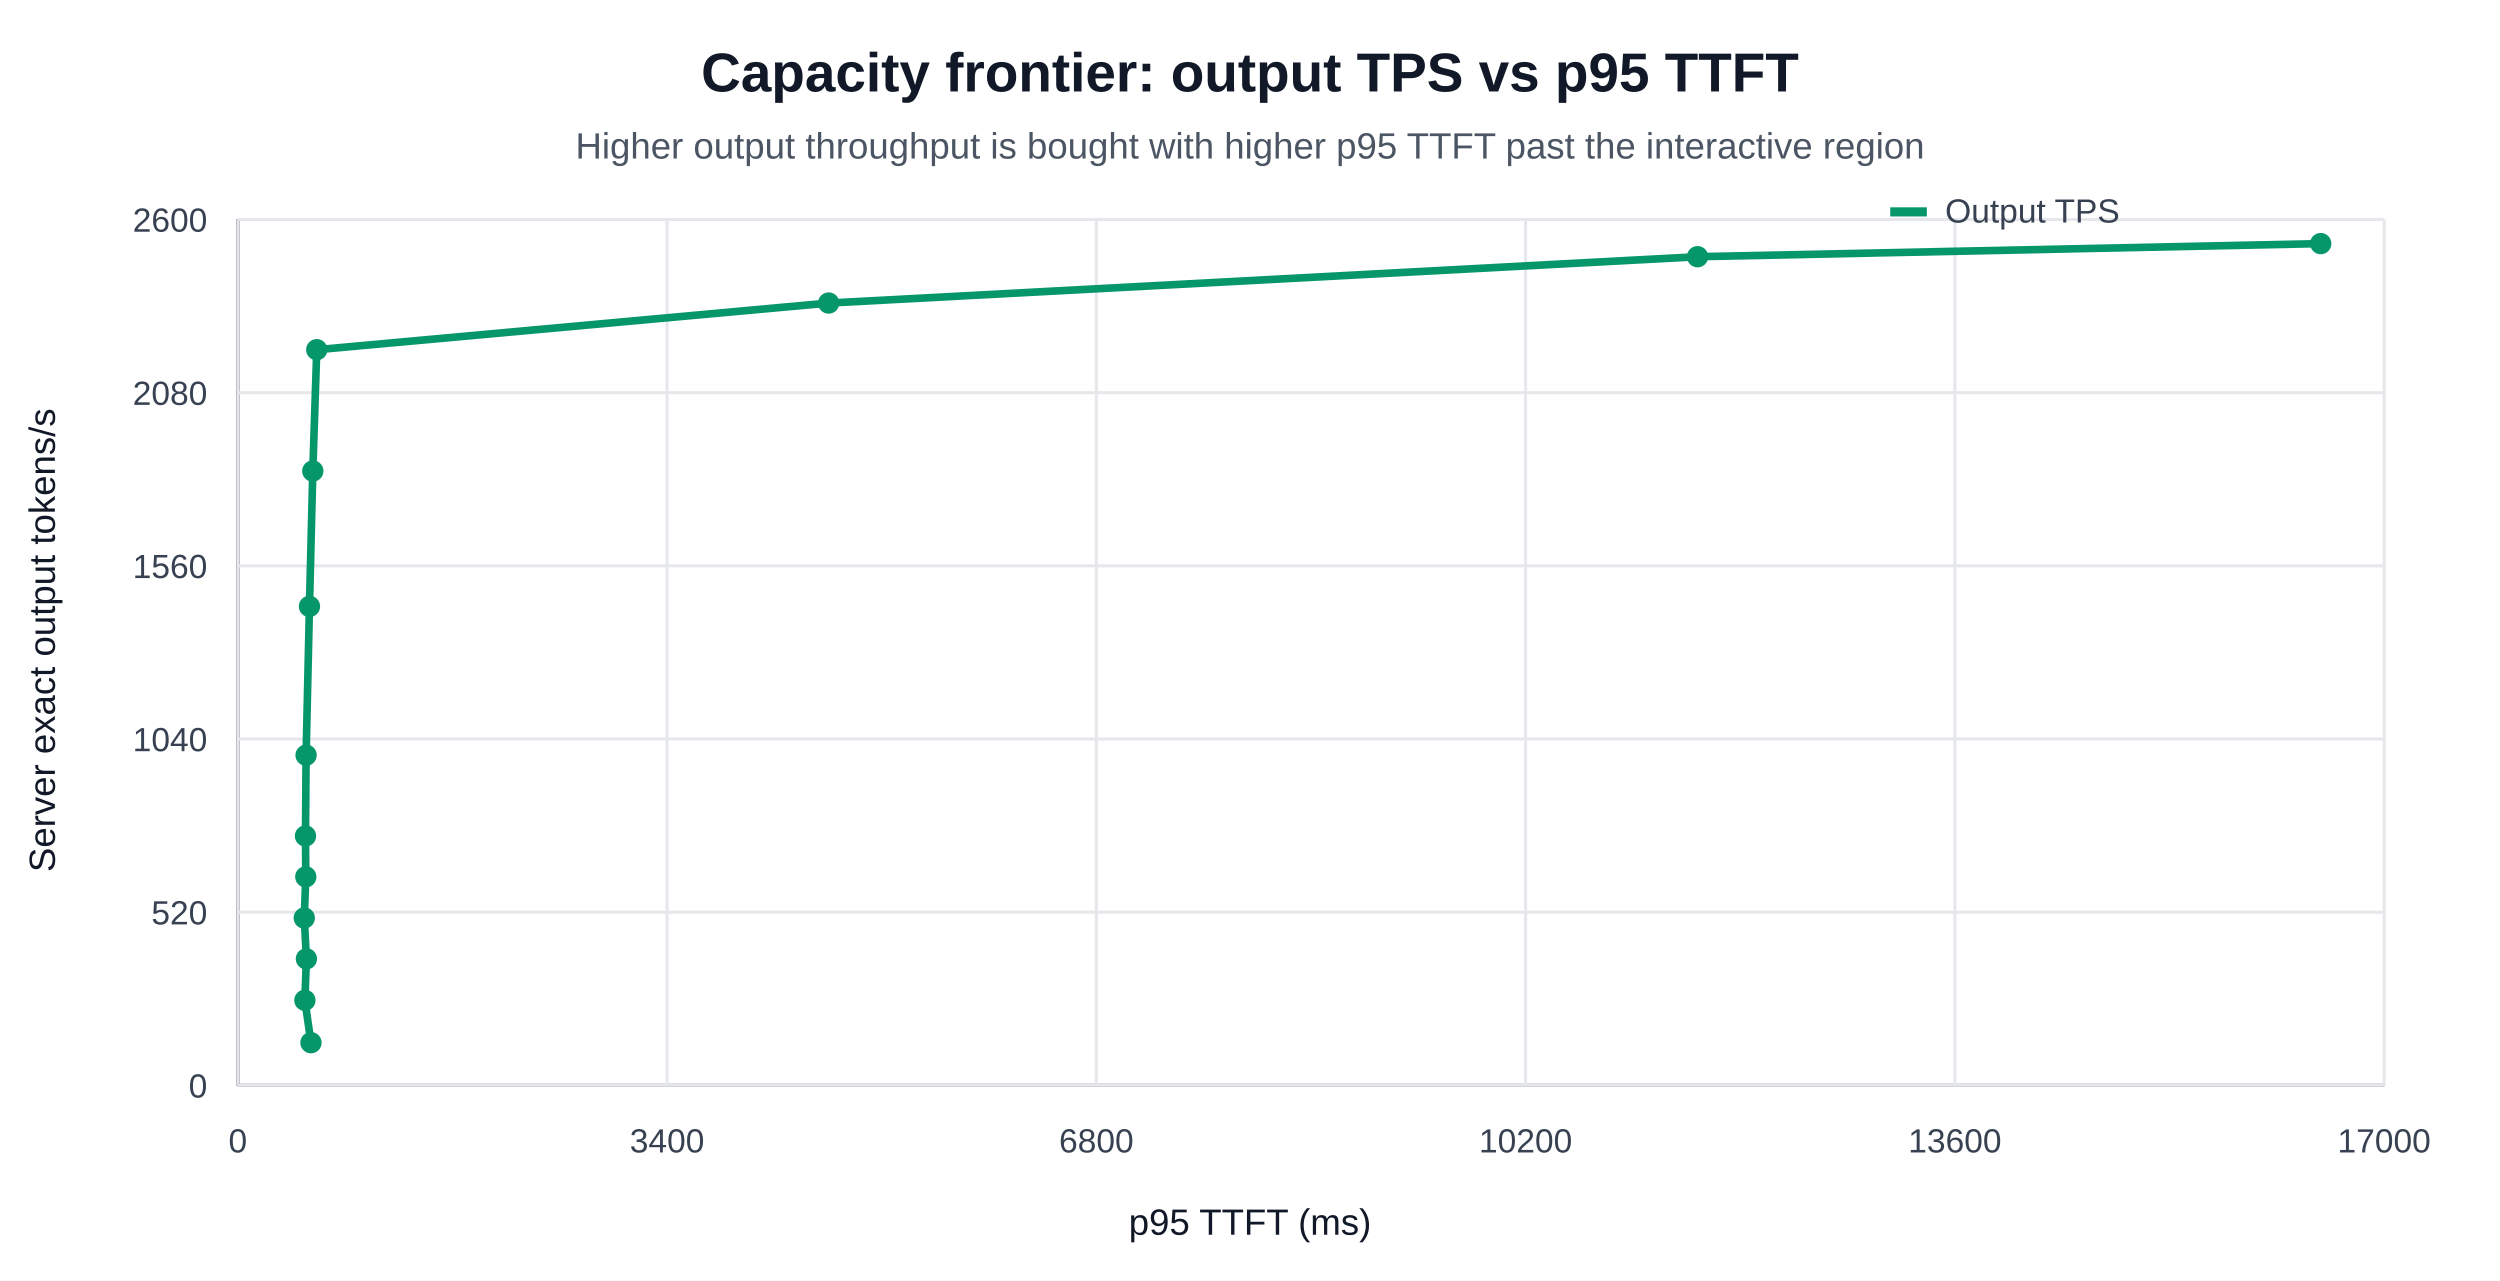
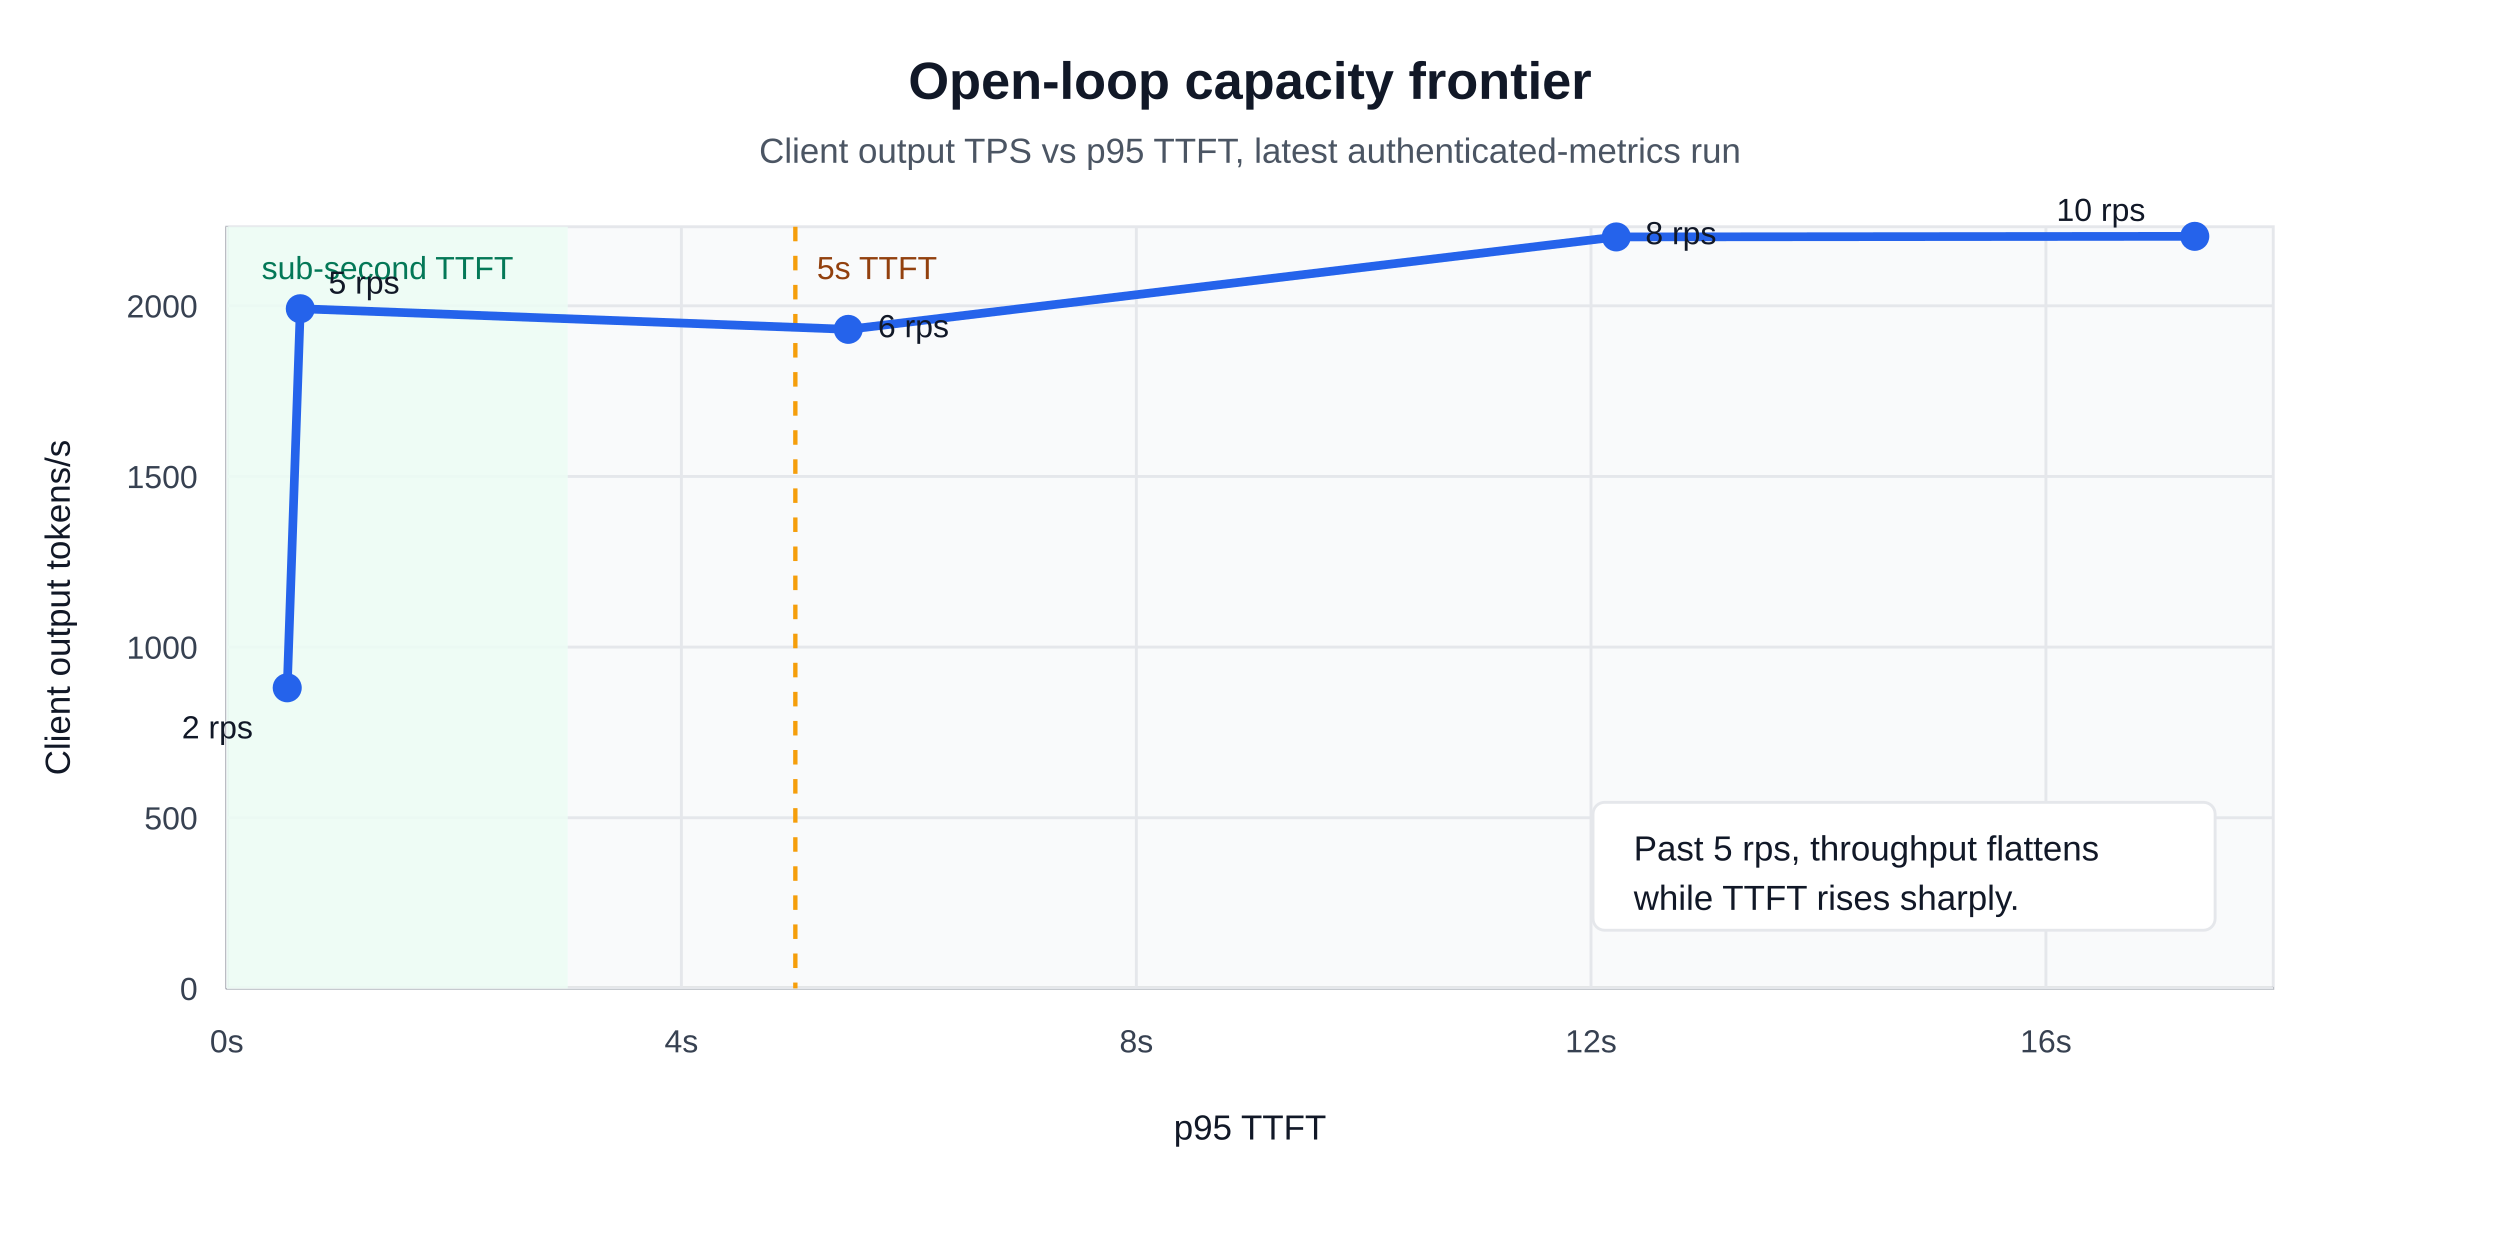
- <svg xmlns="http://www.w3.org/2000/svg" width="820" height="420" viewBox="0 0 820 420" role="img" aria-labelledby="title desc">
-   <rect width="820" height="420" fill="#ffffff" />
-   <text x="410" y="30" text-anchor="middle" font-family="Arial, sans-serif" font-size="18" font-weight="700" fill="#111827">Capacity frontier: output TPS vs p95 TTFT</text>
-   <text x="410" y="52" text-anchor="middle" font-family="Arial, sans-serif" font-size="12" fill="#4b5563">Higher output throughput is bought with higher p95 TTFT past the interactive region</text>
-   <line x1="78" y1="72" x2="78" y2="356" stroke="#111827" stroke-width="1" />
-   <line x1="78" y1="356" x2="782" y2="356" stroke="#111827" stroke-width="1" />
-   <line x1="78" y1="72" x2="78" y2="356" stroke="#e5e7eb" />
-   <text x="78" y="378" text-anchor="middle" font-family="Arial, sans-serif" font-size="11" fill="#374151">0</text>
-   <line x1="78" y1="356" x2="782" y2="356" stroke="#e5e7eb" />
-   <text x="68" y="360" text-anchor="end" font-family="Arial, sans-serif" font-size="11" fill="#374151">0</text>
-   <line x1="218.8" y1="72" x2="218.8" y2="356" stroke="#e5e7eb" />
-   <text x="218.8" y="378" text-anchor="middle" font-family="Arial, sans-serif" font-size="11" fill="#374151">3400</text>
-   <line x1="78" y1="299.2" x2="782" y2="299.2" stroke="#e5e7eb" />
-   <text x="68" y="303.2" text-anchor="end" font-family="Arial, sans-serif" font-size="11" fill="#374151">520</text>
-   <line x1="359.6" y1="72" x2="359.6" y2="356" stroke="#e5e7eb" />
-   <text x="359.6" y="378" text-anchor="middle" font-family="Arial, sans-serif" font-size="11" fill="#374151">6800</text>
-   <line x1="78" y1="242.4" x2="782" y2="242.4" stroke="#e5e7eb" />
-   <text x="68" y="246.4" text-anchor="end" font-family="Arial, sans-serif" font-size="11" fill="#374151">1040</text>
-   <line x1="500.4" y1="72" x2="500.4" y2="356" stroke="#e5e7eb" />
-   <text x="500.4" y="378" text-anchor="middle" font-family="Arial, sans-serif" font-size="11" fill="#374151">10200</text>
-   <line x1="78" y1="185.6" x2="782" y2="185.6" stroke="#e5e7eb" />
-   <text x="68" y="189.6" text-anchor="end" font-family="Arial, sans-serif" font-size="11" fill="#374151">1560</text>
-   <line x1="641.2" y1="72" x2="641.2" y2="356" stroke="#e5e7eb" />
-   <text x="641.2" y="378" text-anchor="middle" font-family="Arial, sans-serif" font-size="11" fill="#374151">13600</text>
-   <line x1="78" y1="128.8" x2="782" y2="128.8" stroke="#e5e7eb" />
-   <text x="68" y="132.8" text-anchor="end" font-family="Arial, sans-serif" font-size="11" fill="#374151">2080</text>
-   <line x1="782" y1="72" x2="782" y2="356" stroke="#e5e7eb" />
-   <text x="782" y="378" text-anchor="middle" font-family="Arial, sans-serif" font-size="11" fill="#374151">17000</text>
-   <line x1="78" y1="72" x2="782" y2="72" stroke="#e5e7eb" />
-   <text x="68" y="76" text-anchor="end" font-family="Arial, sans-serif" font-size="11" fill="#374151">2600</text>
-   <text x="410" y="405" text-anchor="middle" font-family="Arial, sans-serif" font-size="12" fill="#111827">p95 TTFT (ms)</text>
-   <text x="18" y="210" text-anchor="middle" transform="rotate(-90 18 210)" font-family="Arial, sans-serif" font-size="12" fill="#111827">Server exact output tokens/s</text>
-   <polyline fill="none" stroke="#059669" stroke-width="2.5" points="102,342 100,328.1 100.5,314.5 99.8,301.1 100.3,287.6 100.2,274.2 100.4,247.7 101.5,198.9 102.6,154.5 103.9,114.7 271.8,99.4 556.8,84.2 761.2,79.9" />
-   <circle cx="102" cy="342" r="3.5" fill="#059669" />
-   <circle cx="100" cy="328.1" r="3.5" fill="#059669" />
-   <circle cx="100.5" cy="314.5" r="3.5" fill="#059669" />
-   <circle cx="99.8" cy="301.1" r="3.5" fill="#059669" />
-   <circle cx="100.3" cy="287.6" r="3.5" fill="#059669" />
-   <circle cx="100.2" cy="274.2" r="3.5" fill="#059669" />
-   <circle cx="100.4" cy="247.7" r="3.5" fill="#059669" />
-   <circle cx="101.5" cy="198.9" r="3.5" fill="#059669" />
-   <circle cx="102.6" cy="154.5" r="3.5" fill="#059669" />
-   <circle cx="103.9" cy="114.7" r="3.5" fill="#059669" />
-   <circle cx="271.8" cy="99.4" r="3.5" fill="#059669" />
-   <circle cx="556.8" cy="84.2" r="3.5" fill="#059669" />
-   <circle cx="761.2" cy="79.9" r="3.5" fill="#059669" />
-   <rect x="620" y="68" width="12" height="3" fill="#059669" />
-   <text x="638" y="73" font-family="Arial, sans-serif" font-size="11" fill="#374151">Output TPS</text>
+ <svg xmlns="http://www.w3.org/2000/svg" width="860" height="430" viewBox="0 0 860 430" role="img" aria-labelledby="title desc">
+   <rect width="860" height="430" fill="#ffffff" />
+   <text x="430" y="34" text-anchor="middle" font-family="Arial, sans-serif" font-size="18" font-weight="700" fill="#111827">Open-loop capacity frontier</text>
+   <text x="430" y="56" text-anchor="middle" font-family="Arial, sans-serif" font-size="12" fill="#4b5563">Client output TPS vs p95 TTFT, latest authenticated-metrics run</text>
+   <rect x="78" y="78" width="704" height="262" fill="#f9fafb" stroke="#e5e7eb" />
+   <line x1="78" y1="340" x2="782" y2="340" stroke="#111827" stroke-width="1" />
+   <line x1="78" y1="78" x2="78" y2="340" stroke="#111827" stroke-width="1" />
+   <g stroke="#e5e7eb">
+     <line x1="78" y1="340" x2="782" y2="340" />
+     <line x1="78" y1="281.3" x2="782" y2="281.3" />
+     <line x1="78" y1="222.6" x2="782" y2="222.6" />
+     <line x1="78" y1="163.9" x2="782" y2="163.9" />
+     <line x1="78" y1="105.2" x2="782" y2="105.2" />
+     <line x1="78" y1="340" x2="78" y2="78" />
+     <line x1="234.4" y1="340" x2="234.4" y2="78" />
+     <line x1="390.9" y1="340" x2="390.9" y2="78" />
+     <line x1="547.3" y1="340" x2="547.3" y2="78" />
+     <line x1="703.8" y1="340" x2="703.8" y2="78" />
+   </g>
+   <g font-family="Arial, sans-serif" font-size="11" fill="#374151">
+     <text x="68" y="344" text-anchor="end">0</text>
+     <text x="68" y="285.3" text-anchor="end">500</text>
+     <text x="68" y="226.6" text-anchor="end">1000</text>
+     <text x="68" y="167.9" text-anchor="end">1500</text>
+     <text x="68" y="109.2" text-anchor="end">2000</text>
+     <text x="78" y="362" text-anchor="middle">0s</text>
+     <text x="234.4" y="362" text-anchor="middle">4s</text>
+     <text x="390.9" y="362" text-anchor="middle">8s</text>
+     <text x="547.3" y="362" text-anchor="middle">12s</text>
+     <text x="703.8" y="362" text-anchor="middle">16s</text>
+     <text x="430" y="392" text-anchor="middle" font-size="12" fill="#111827">p95 TTFT</text>
+     <text transform="translate(24 209) rotate(-90)" text-anchor="middle" font-size="12" fill="#111827">Client output tokens/s</text>
+   </g>
+   <rect x="78" y="78" width="117.3" height="262" fill="#ecfdf5" opacity="0.85" />
+   <text x="90" y="96" font-family="Arial, sans-serif" font-size="11" fill="#047857">sub-second TTFT</text>
+   <line x1="273.6" y1="78" x2="273.6" y2="340" stroke="#f59e0b" stroke-width="1.5" stroke-dasharray="5 5" />
+   <text x="281" y="96" font-family="Arial, sans-serif" font-size="11" fill="#92400e">5s TTFT</text>
+   <polyline fill="none" stroke="#2563eb" stroke-width="3" points="98.8,236.6 103.3,106.2 291.8,113.3 556.0,81.5 755.0,81.3" />
+   <g fill="#2563eb">
+     <circle cx="98.8" cy="236.6" r="5" />
+     <circle cx="103.3" cy="106.2" r="5" />
+     <circle cx="291.8" cy="113.3" r="5" />
+     <circle cx="556.0" cy="81.5" r="5" />
+     <circle cx="755.0" cy="81.3" r="5" />
+   </g>
+   <g font-family="Arial, sans-serif" font-size="11" fill="#111827">
+     <text x="87" y="254" text-anchor="end">2 rps</text>
+     <text x="113" y="101">5 rps</text>
+     <text x="302" y="116">6 rps</text>
+     <text x="566" y="84">8 rps</text>
+     <text x="738" y="76" text-anchor="end">10 rps</text>
+   </g>
+   <rect x="548" y="276" width="214" height="44" rx="4" fill="#ffffff" stroke="#e5e7eb" />
+   <text x="562" y="296" font-family="Arial, sans-serif" font-size="12" fill="#111827">Past 5 rps, throughput flattens</text>
+   <text x="562" y="313" font-family="Arial, sans-serif" font-size="12" fill="#111827">while TTFT rises sharply.</text>
</svg>
